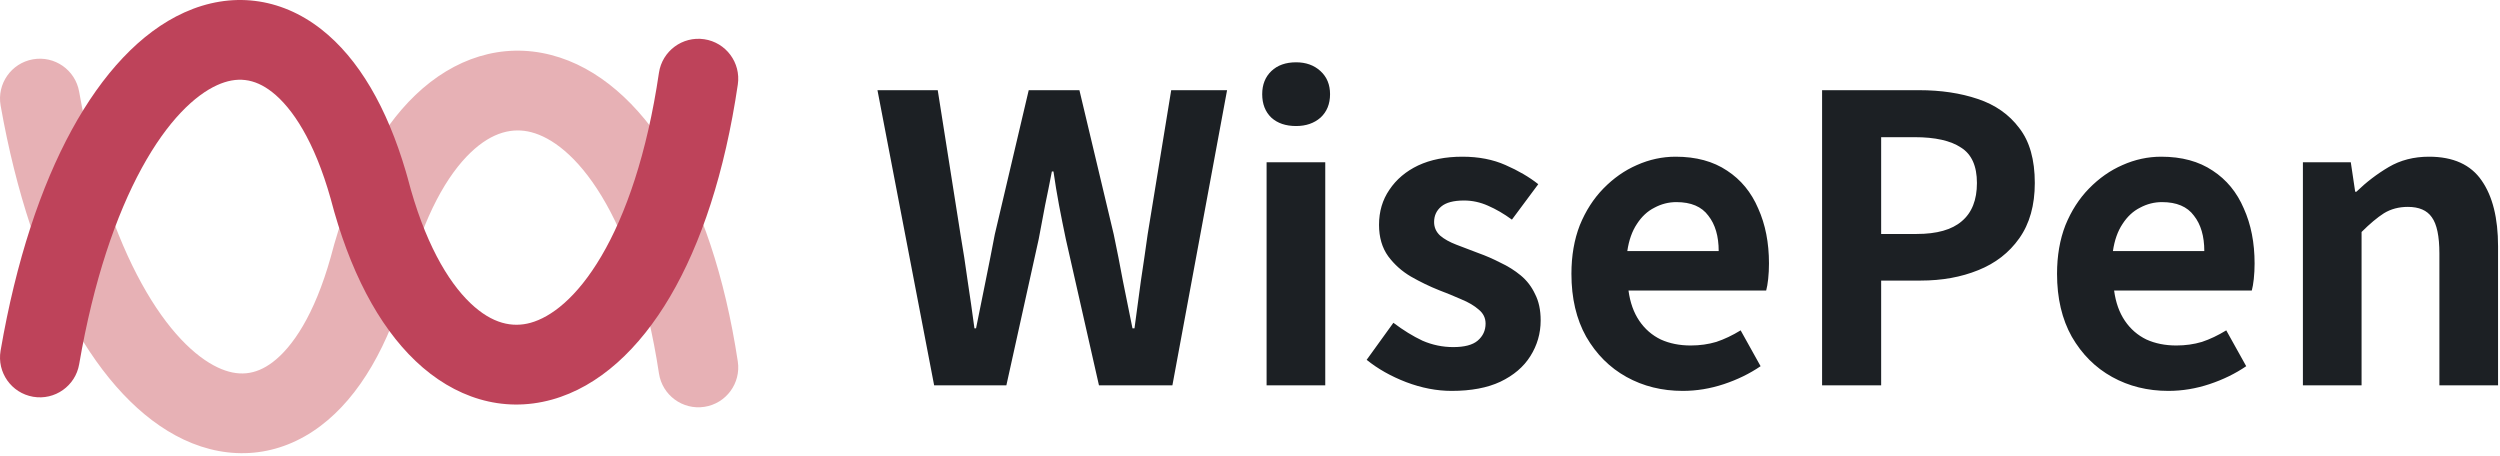
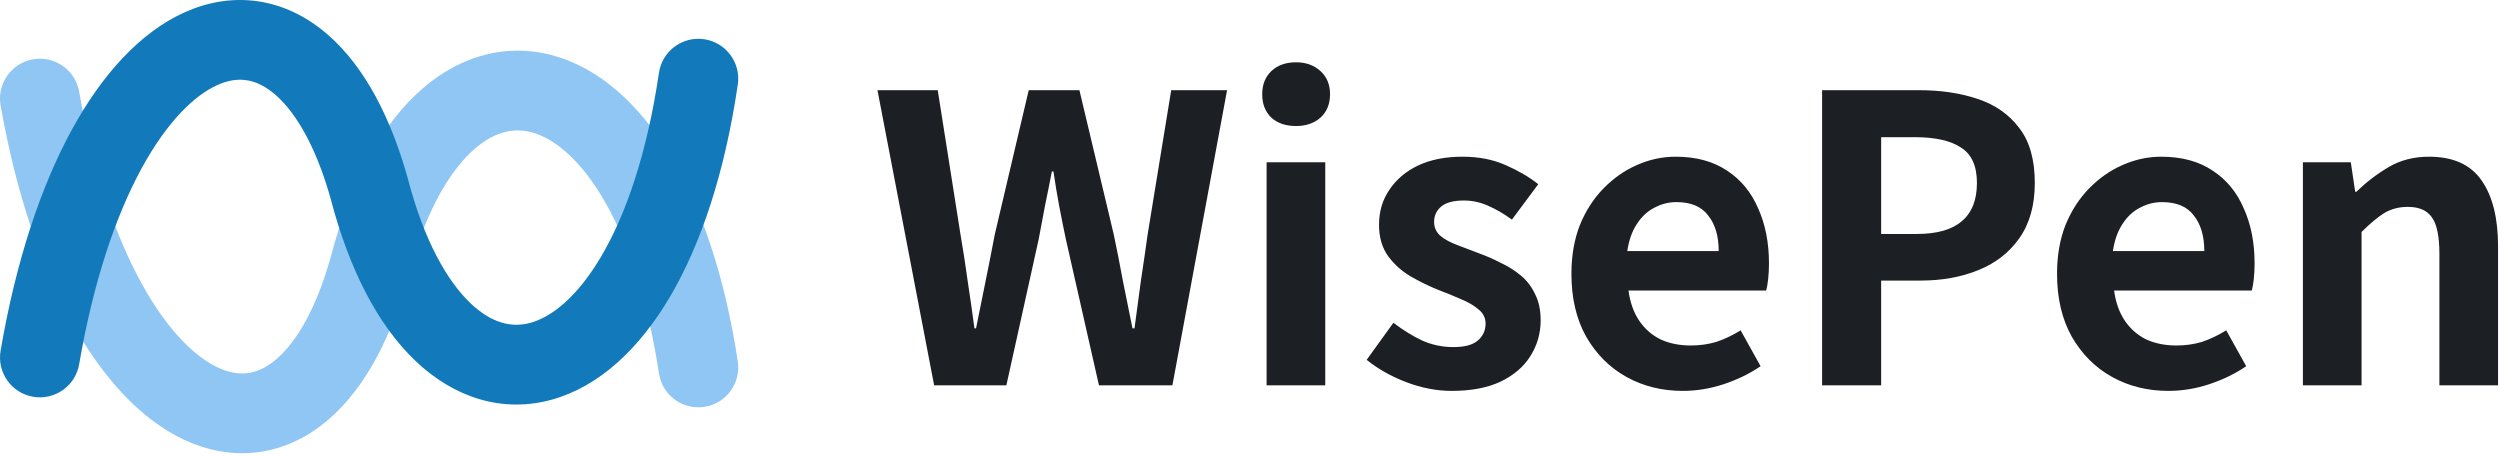
<svg xmlns="http://www.w3.org/2000/svg" width="862" height="157" viewBox="0 0 862 157" fill="none">
-   <path d="M143.249 32.748C156.505 20.065 173.077 14.569 190.062 18.964C206.349 23.178 220.286 35.788 230.946 53.361C241.699 71.087 249.901 95.042 254.392 124.626C255.532 132.132 250.371 139.141 242.865 140.281C235.359 141.42 228.349 136.259 227.209 128.753C223.1 101.687 215.821 81.438 207.439 67.621C198.963 53.649 190.108 47.376 183.174 45.581C176.939 43.968 169.859 45.34 162.258 52.613C154.304 60.224 146.221 74.099 140.581 95.813L140.547 95.942L140.511 96.07C134.083 118.983 124.092 136.619 110.564 146.834C96.184 157.692 79.215 159.034 63.367 151.574C48.375 144.516 35.267 130.107 24.77 111.064C14.153 91.804 5.571 66.691 0.212 36.383C-1.109 28.907 3.88 21.774 11.356 20.453C18.832 19.131 25.965 24.12 27.287 31.596C32.248 59.655 40.007 81.751 48.848 97.79C57.809 114.046 67.278 123.026 75.078 126.698C82.02 129.966 88.057 129.377 93.996 124.893C100.781 119.769 108.415 108.663 114.026 88.688C120.428 64.154 130.385 45.058 143.249 32.748Z" fill="#E7B1B5" />
-   <path d="M63.561 4.296C79.621 -2.962 96.564 -1.013 110.745 10.069C123.708 20.2 133.458 37.167 139.898 59.044L140.511 61.176L140.547 61.304L140.581 61.433C146.224 83.157 154.304 97.011 162.231 104.554C169.779 111.738 176.762 113.011 182.946 111.297C189.889 109.372 198.812 102.83 207.345 88.334C215.776 74.011 223.08 53.08 227.201 25.119C228.308 17.608 235.294 12.416 242.805 13.523C250.316 14.63 255.508 21.617 254.401 29.128C249.92 59.533 241.744 84.095 231.039 102.281C220.437 120.293 206.569 133.279 190.29 137.792C173.253 142.515 156.584 137.135 143.277 124.47C130.384 112.2 120.425 93.082 114.026 68.557C108.413 48.577 100.747 37.15 93.815 31.732C87.677 26.935 81.614 26.308 74.883 29.35C67.242 32.804 57.829 41.568 48.873 57.962C40.04 74.132 32.27 96.641 27.298 125.584C26.013 133.066 18.905 138.091 11.422 136.805C3.94 135.52 -1.085 128.412 0.201 120.929C5.55 89.789 14.12 64.231 24.745 44.781C35.248 25.554 48.412 11.142 63.561 4.296Z" fill="#BE435A" />
+   <path d="M143.249 32.748C156.505 20.065 173.077 14.569 190.062 18.964C206.349 23.178 220.286 35.788 230.946 53.361C241.699 71.087 249.901 95.042 254.392 124.626C255.532 132.132 250.371 139.141 242.865 140.281C235.359 141.42 228.349 136.259 227.209 128.753C223.1 101.687 215.821 81.438 207.439 67.621C198.963 53.649 190.108 47.376 183.174 45.581C176.939 43.968 169.859 45.34 162.258 52.613C154.304 60.224 146.221 74.099 140.581 95.813L140.547 95.942L140.511 96.07C134.083 118.983 124.092 136.619 110.564 146.834C96.184 157.692 79.215 159.034 63.367 151.574C48.375 144.516 35.267 130.107 24.77 111.064C14.153 91.804 5.571 66.691 0.212 36.383C-1.109 28.907 3.88 21.774 11.356 20.453C18.832 19.131 25.965 24.12 27.287 31.596C32.248 59.655 40.007 81.751 48.848 97.79C57.809 114.046 67.278 123.026 75.078 126.698C82.02 129.966 88.057 129.377 93.996 124.893C100.781 119.769 108.415 108.663 114.026 88.688C120.428 64.154 130.385 45.058 143.249 32.748Z" fill="#8FC6F3" />
+   <path d="M63.561 4.296C79.621 -2.962 96.564 -1.013 110.745 10.069C123.708 20.2 133.458 37.167 139.898 59.044L140.511 61.176L140.547 61.304L140.581 61.433C146.224 83.157 154.304 97.011 162.231 104.554C169.779 111.738 176.762 113.011 182.946 111.297C189.889 109.372 198.812 102.83 207.345 88.334C215.776 74.011 223.08 53.08 227.201 25.119C228.308 17.608 235.294 12.416 242.805 13.523C250.316 14.63 255.508 21.617 254.401 29.128C249.92 59.533 241.744 84.095 231.039 102.281C220.437 120.293 206.569 133.279 190.29 137.792C173.253 142.515 156.584 137.135 143.277 124.47C130.384 112.2 120.425 93.082 114.026 68.557C108.413 48.577 100.747 37.15 93.815 31.732C87.677 26.935 81.614 26.308 74.883 29.35C67.242 32.804 57.829 41.568 48.873 57.962C40.04 74.132 32.27 96.641 27.298 125.584C26.013 133.066 18.905 138.091 11.422 136.805C3.94 135.52 -1.085 128.412 0.201 120.929C5.55 89.789 14.12 64.231 24.745 44.781C35.248 25.554 48.412 11.142 63.561 4.296Z" fill="#127ABB" />
  <path d="M322.09 132.859L302.55 31.095H323.329L331.172 80.81C332.089 86.12 332.915 91.476 333.649 96.878C334.475 102.279 335.255 107.727 335.988 113.22H336.539C337.639 107.727 338.741 102.279 339.842 96.878C340.942 91.476 341.997 86.12 343.006 80.81L354.704 31.095H372.18L384.014 80.81C385.115 86.028 386.168 91.384 387.179 96.878C388.28 102.279 389.381 107.727 390.481 113.22H391.17C391.902 107.727 392.636 102.279 393.371 96.878C394.197 91.476 394.974 86.12 395.711 80.81L403.83 31.095H423.094L404.243 132.859H378.922L367.502 82.458C366.676 78.521 365.894 74.63 365.162 70.784C364.426 66.848 363.786 62.956 363.235 59.111H362.685C361.949 62.956 361.171 66.848 360.345 70.784C359.61 74.63 358.877 78.521 358.144 82.458L346.997 132.859H322.09ZM436.721 132.859V55.952H456.949V132.859H436.721ZM446.903 43.455C443.326 43.455 440.485 42.494 438.372 40.571C436.263 38.557 435.207 35.856 435.207 32.468C435.207 29.172 436.263 26.517 438.372 24.503C440.485 22.489 443.326 21.482 446.903 21.482C450.299 21.482 453.096 22.489 455.298 24.503C457.499 26.517 458.601 29.172 458.601 32.468C458.601 35.856 457.499 38.557 455.298 40.571C453.096 42.494 450.299 43.455 446.903 43.455ZM500.533 134.781C495.393 134.781 490.163 133.774 484.846 131.76C479.616 129.746 475.075 127.182 471.223 124.069L480.442 111.297C483.834 113.861 487.184 115.921 490.487 117.477C493.879 118.942 497.413 119.675 501.083 119.675C504.936 119.675 507.733 118.942 509.477 117.477C511.31 115.921 512.229 113.953 512.229 111.572C512.229 109.649 511.448 108.047 509.889 106.765C508.327 105.392 506.312 104.202 503.835 103.195C501.358 102.096 498.788 101.043 496.129 100.036C492.916 98.755 489.706 97.198 486.497 95.367C483.377 93.536 480.762 91.201 478.653 88.363C476.54 85.433 475.488 81.817 475.488 77.514C475.488 72.936 476.678 68.908 479.066 65.428C481.45 61.858 484.753 59.065 488.974 57.051C493.283 55.037 498.376 54.03 504.248 54.03C509.841 54.03 514.795 54.991 519.11 56.914C523.512 58.836 527.273 61.034 530.393 63.506L521.311 75.728C518.559 73.714 515.807 72.112 513.055 70.922C510.391 69.732 507.64 69.136 504.798 69.136C501.22 69.136 498.606 69.823 496.955 71.196C495.303 72.57 494.478 74.355 494.478 76.552C494.478 78.384 495.166 79.94 496.542 81.222C497.918 82.412 499.796 83.465 502.184 84.38C504.568 85.296 507.089 86.257 509.752 87.264C512.318 88.18 514.843 89.279 517.32 90.56C519.886 91.751 522.226 93.216 524.338 94.955C526.447 96.695 528.099 98.846 529.292 101.409C530.575 103.881 531.219 106.903 531.219 110.473C531.219 114.96 530.024 119.08 527.641 122.833C525.346 126.496 521.906 129.425 517.32 131.623C512.824 133.729 507.227 134.781 500.533 134.781ZM580.22 134.781C573.065 134.781 566.597 133.179 560.818 129.975C555.038 126.77 550.408 122.147 546.92 116.104C543.527 110.061 541.828 102.829 541.828 94.406C541.828 88.18 542.792 82.595 544.718 77.651C546.738 72.707 549.445 68.496 552.837 65.016C556.325 61.446 560.178 58.745 564.396 56.914C568.709 54.991 573.158 54.03 577.743 54.03C584.809 54.03 590.727 55.632 595.494 58.836C600.266 61.949 603.844 66.298 606.228 71.883C608.705 77.376 609.943 83.694 609.943 90.835C609.943 92.666 609.854 94.452 609.669 96.191C609.486 97.839 609.256 99.166 608.98 100.173H561.506C562.056 104.293 563.294 107.773 565.221 110.611C567.148 113.449 569.625 115.601 572.652 117.065C575.679 118.439 579.12 119.125 582.973 119.125C586.093 119.125 589.028 118.713 591.779 117.889C594.532 116.974 597.332 115.646 600.174 113.907L607.053 126.267C603.294 128.83 599.073 130.89 594.394 132.447C589.715 134.003 584.992 134.781 580.22 134.781ZM561.093 86.578H592.605C592.605 81.451 591.414 77.376 589.028 74.355C586.736 71.242 583.066 69.686 578.019 69.686C575.359 69.686 572.837 70.327 570.451 71.608C568.066 72.799 566.047 74.676 564.396 77.239C562.744 79.711 561.643 82.824 561.093 86.578ZM628.255 132.859V31.095H661.694C669.214 31.095 675.956 32.102 681.922 34.116C687.976 36.131 692.745 39.472 696.232 44.142C699.811 48.72 701.599 55.037 701.599 63.094C701.599 70.784 699.811 77.148 696.232 82.183C692.745 87.127 688.021 90.789 682.059 93.17C676.187 95.55 669.582 96.74 662.244 96.74H648.621V132.859H628.255ZM648.621 80.672H660.868C667.838 80.672 673.022 79.208 676.417 76.278C679.902 73.348 681.647 68.953 681.647 63.094C681.647 57.234 679.81 53.16 676.143 50.871C672.565 48.491 667.243 47.3 660.18 47.3H648.621V80.672ZM747.66 134.781C740.504 134.781 734.037 133.179 728.257 129.975C722.478 126.77 717.847 122.147 714.359 116.104C710.967 110.061 709.267 102.829 709.267 94.406C709.267 88.18 710.231 82.595 712.157 77.651C714.177 72.707 716.885 68.496 720.276 65.016C723.764 61.446 727.618 58.745 731.835 56.914C736.149 54.991 740.598 54.03 745.183 54.03C752.249 54.03 758.167 55.632 762.934 58.836C767.705 61.949 771.284 66.298 773.667 71.883C776.144 77.376 777.383 83.694 777.383 90.835C777.383 92.666 777.294 94.452 777.108 96.191C776.926 97.839 776.695 99.166 776.42 100.173H728.945C729.496 104.293 730.734 107.773 732.661 110.611C734.588 113.449 737.065 115.601 740.092 117.065C743.119 118.439 746.559 119.125 750.412 119.125C753.532 119.125 756.467 118.713 759.219 117.889C761.971 116.974 764.772 115.646 767.613 113.907L774.493 126.267C770.733 128.83 766.512 130.89 761.834 132.447C757.155 134.003 752.431 134.781 747.66 134.781ZM728.533 86.578H760.044C760.044 81.451 758.854 77.376 756.467 74.355C754.176 71.242 750.505 69.686 745.458 69.686C742.799 69.686 740.277 70.327 737.89 71.608C735.506 72.799 733.486 74.676 731.835 77.239C730.184 79.711 729.083 82.824 728.533 86.578ZM794.041 132.859V55.952H810.553L812.067 66.115H812.479C815.875 62.819 819.59 59.981 823.625 57.6C827.665 55.22 832.295 54.03 837.524 54.03C845.874 54.03 851.928 56.776 855.688 62.27C859.452 67.672 861.329 75.225 861.329 84.93V132.859H841.102V87.402C841.102 81.451 840.231 77.285 838.487 74.904C836.836 72.524 834.084 71.334 830.231 71.334C827.114 71.334 824.362 72.066 821.974 73.531C819.684 74.996 817.114 77.148 814.269 79.986V132.859H794.041Z" fill="#1C2024" />
</svg>
